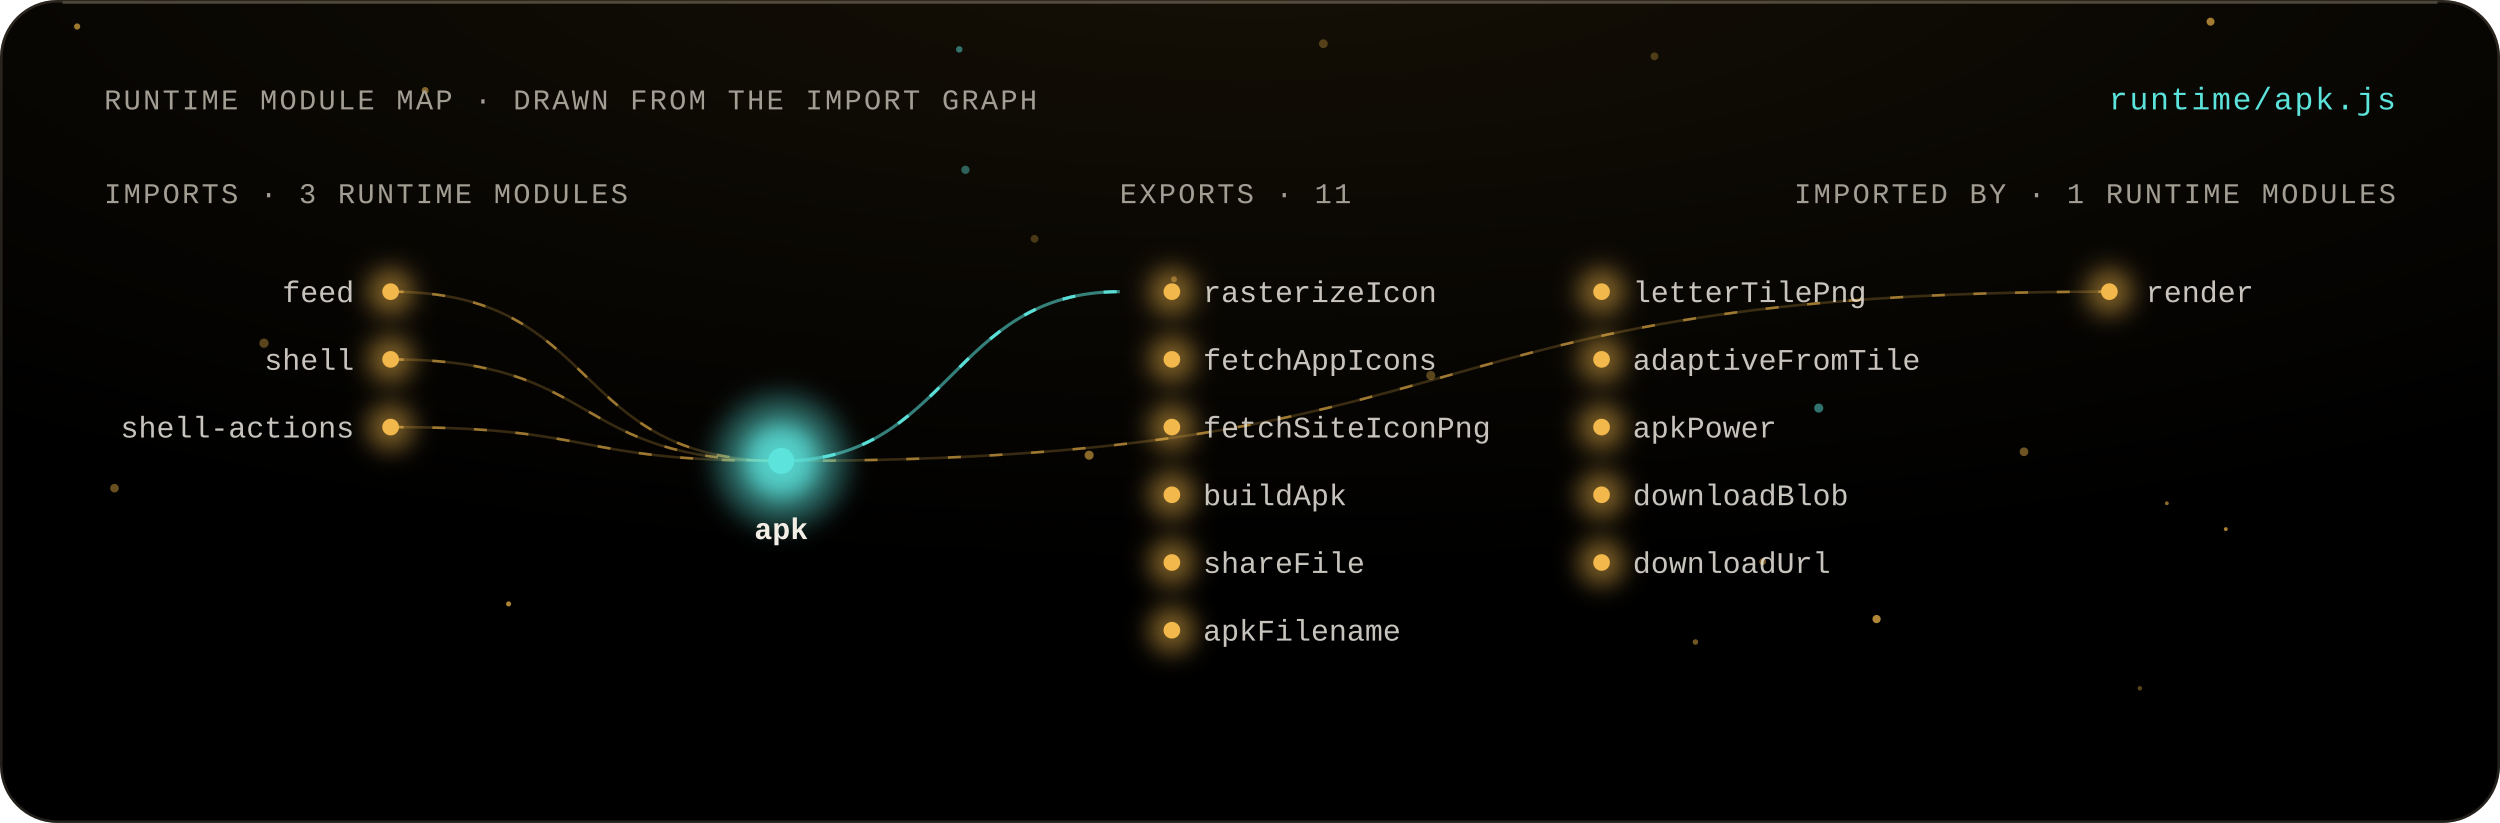
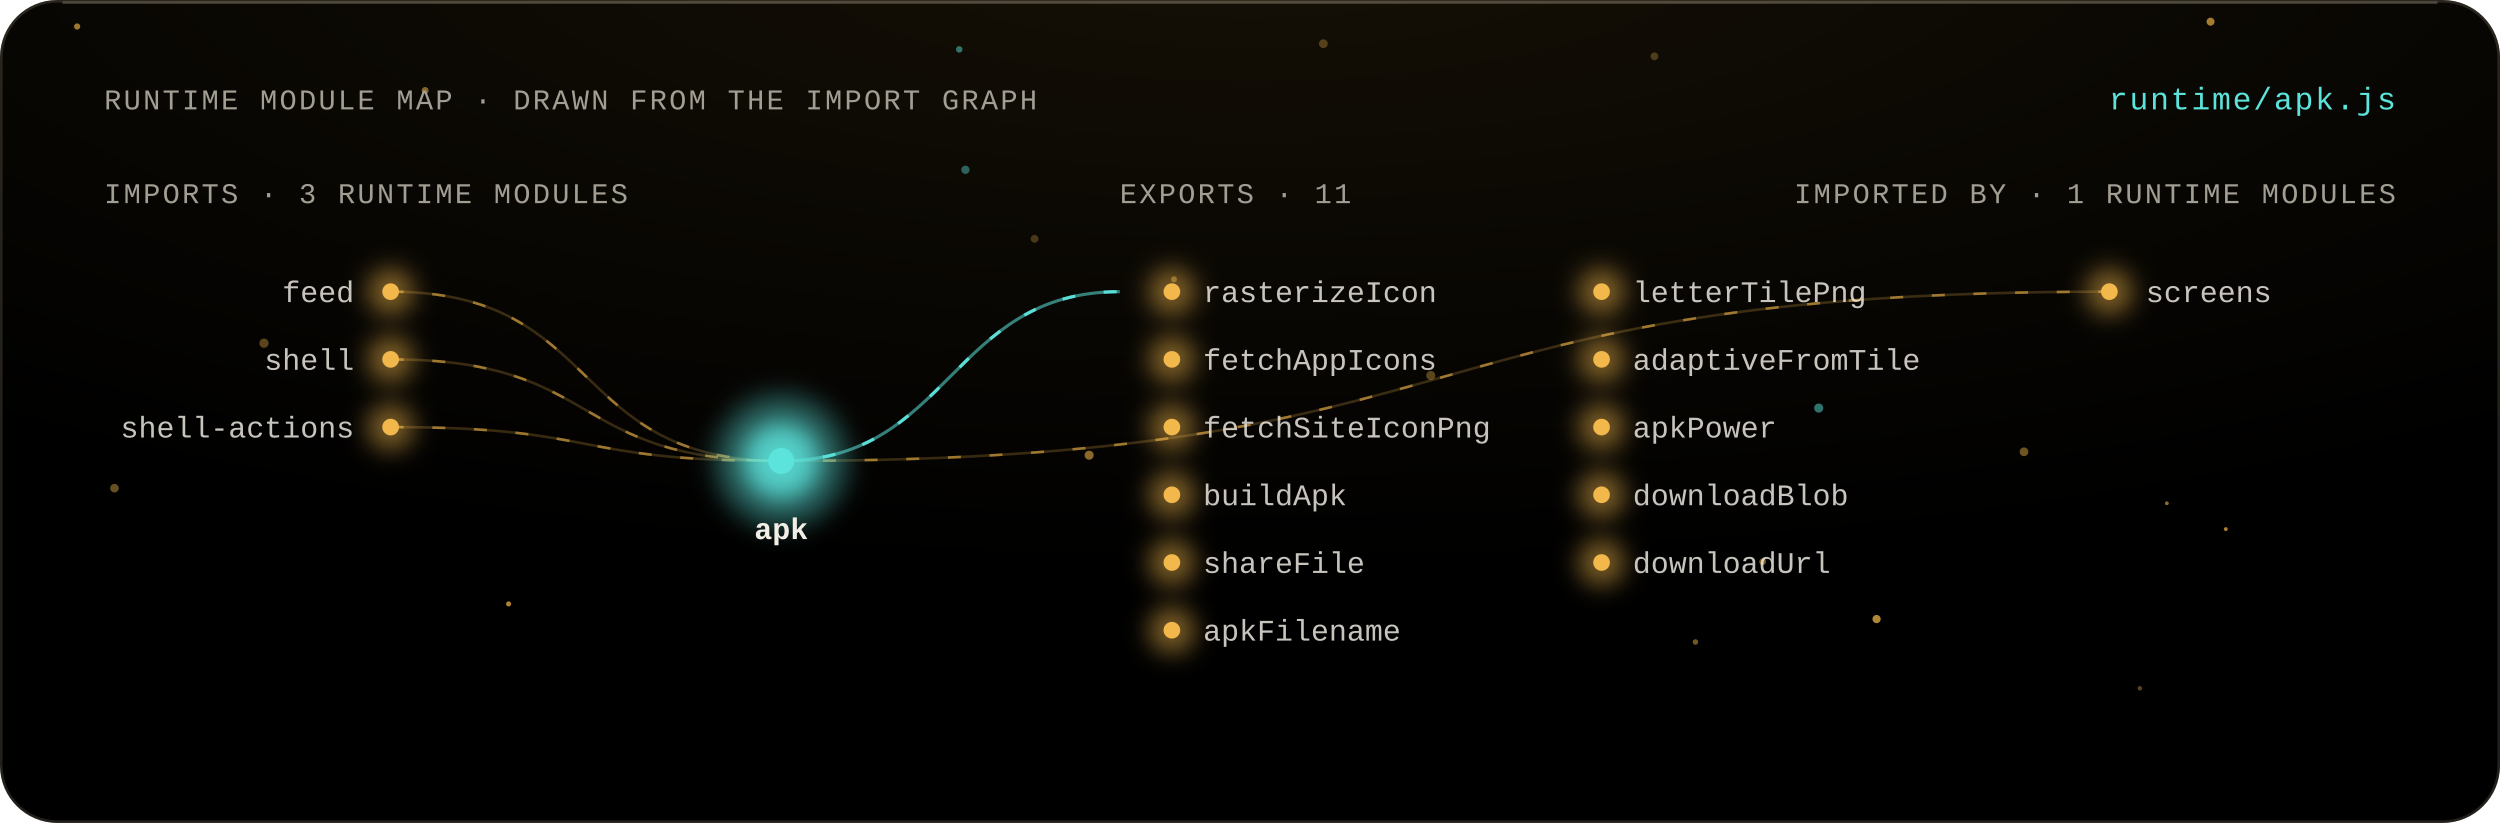
<svg xmlns="http://www.w3.org/2000/svg" viewBox="0 0 960 316" width="960" height="316" role="img" aria-labelledby="t">
  <style>
  text { font-family: 'Geist Mono', ui-monospace, 'Liberation Mono', Menlo, monospace; fill: #F2EEE6; }
  .m { fill: #A39E94; font-size: 11px; letter-spacing: .08em; }
  .l { font-size: 11.5px; }
  .h { font-size: 12px; fill: #5CE4DC; letter-spacing: .06em; }
  .flow { stroke-dasharray: 5 11; animation: flow 3s linear infinite; }
  @keyframes flow { to { stroke-dashoffset: -32; } }
  .breathe { animation: breathe 4.2s ease-in-out infinite; }
  @keyframes breathe { 50% { opacity: .38; } }
  .beat { animation: beat 2.6s ease-in-out infinite; transform-box: fill-box; transform-origin: center; }
  @keyframes beat { 50% { opacity: .55; transform: scale(1.35); } }
  .spin { transform-box: fill-box; transform-origin: center; animation: spin 48s linear infinite; }
  .spin-r { transform-box: fill-box; transform-origin: center; animation: spin 64s linear infinite reverse; }
  @keyframes spin { to { transform: rotate(360deg); } }
  @media (prefers-reduced-motion: reduce) { * { animation: none !important; } }
</style>
  <defs>
    <filter id="bloom" x="-80%" y="-80%" width="260%" height="260%">
      <feGaussianBlur stdDeviation="4.5" />
    </filter>
    <filter id="soft" x="-30%" y="-30%" width="160%" height="160%">
      <feGaussianBlur stdDeviation="1.4" />
    </filter>
    <radialGradient id="key" cx="50%" cy="-10%" r="80%">
      <stop offset="0" stop-color="#F2B84B" stop-opacity=".09" />
      <stop offset="1" stop-color="#F2B84B" stop-opacity="0" />
    </radialGradient>
    <linearGradient id="pair" x1="0" x2="1">
      <stop offset="0" stop-color="#F2B84B" />
      <stop offset="1" stop-color="#5CE4DC" />
    </linearGradient>
  </defs>
  <rect width="960" height="316" rx="22" fill="#000" />
  <rect width="960" height="316" rx="22" fill="url(#key)" />
  <rect x=".5" y=".5" width="959" height="315" rx="21.5" fill="none" stroke="rgba(255,232,196,.14)" />
  <path d="M 24 1 H 936" stroke="rgba(255,238,208,.22)" stroke-width="1" />
  <g>
    <circle cx="101.37" cy="131.78" r="1.78" fill="#F2B84B" opacity="0.36" class="breathe" style="animation-delay:-0.87s" />
    <circle cx="163.24" cy="34.75" r="1.34" fill="#F2B84B" opacity="0.52" class="breathe" style="animation-delay:-1.74s" />
    <circle cx="370.72" cy="65.2" r="1.59" fill="#5CE4DC" opacity="0.4" class="breathe" style="animation-delay:-2.08s" />
    <circle cx="397.27" cy="91.72" r="1.5" fill="#F2B84B" opacity="0.27" class="breathe" style="animation-delay:-2.07s" />
    <circle cx="848.85" cy="8.32" r="1.54" fill="#F2B84B" opacity="0.66" class="breathe" style="animation-delay:-1.34s" />
    <circle cx="43.96" cy="187.46" r="1.65" fill="#F2B84B" opacity="0.43" class="breathe" style="animation-delay:-1.25s" />
    <circle cx="29.62" cy="10.18" r="1.2" fill="#F2B84B" opacity="0.63" class="breathe" style="animation-delay:-3.5s" />
    <circle cx="821.7" cy="264.29" r="0.87" fill="#F2B84B" opacity="0.36" class="breathe" style="animation-delay:-2.27s" />
    <circle cx="195.3" cy="231.89" r="0.99" fill="#F2B84B" opacity="0.71" class="breathe" style="animation-delay:-3.83s" />
    <circle cx="832.07" cy="193.27" r="0.74" fill="#F2B84B" opacity="0.58" class="breathe" style="animation-delay:-0.38s" />
    <circle cx="450.81" cy="107.24" r="1.14" fill="#F2B84B" opacity="0.43" class="breathe" style="animation-delay:-0.56s" />
    <circle cx="854.71" cy="203.18" r="0.76" fill="#F2B84B" opacity="0.69" class="breathe" style="animation-delay:-3.49s" />
    <circle cx="651.04" cy="246.53" r="1.07" fill="#F2B84B" opacity="0.47" class="breathe" style="animation-delay:-3.83s" />
    <circle cx="508.17" cy="16.78" r="1.69" fill="#F2B84B" opacity="0.3" class="breathe" style="animation-delay:-2.94s" />
    <circle cx="549.41" cy="144.18" r="1.74" fill="#F2B84B" opacity="0.36" class="breathe" style="animation-delay:-1.79s" />
    <circle cx="418.23" cy="174.8" r="1.74" fill="#F2B84B" opacity="0.56" class="breathe" style="animation-delay:-3.23s" />
    <circle cx="368.35" cy="18.97" r="1.26" fill="#5CE4DC" opacity="0.47" class="breathe" style="animation-delay:-1.64s" />
    <circle cx="698.39" cy="156.7" r="1.75" fill="#5CE4DC" opacity="0.5" class="breathe" style="animation-delay:-0.21s" />
    <circle cx="720.61" cy="237.72" r="1.58" fill="#F2B84B" opacity="0.73" class="breathe" style="animation-delay:-1.8s" />
    <circle cx="676.84" cy="215.7" r="1.29" fill="#F2B84B" opacity="0.52" class="breathe" style="animation-delay:-1.16s" />
    <circle cx="635.31" cy="21.62" r="1.51" fill="#F2B84B" opacity="0.28" class="breathe" style="animation-delay:-2.77s" />
    <circle cx="777.22" cy="173.49" r="1.67" fill="#F2B84B" opacity="0.45" class="breathe" style="animation-delay:-0.83s" />
  </g>
  <text x="40" y="42" class="m" text-anchor="start">RUNTIME MODULE MAP · DRAWN FROM THE IMPORT GRAPH</text>
  <text x="920" y="42" class="h" text-anchor="end">runtime/apk.js</text>
  <text x="40" y="78" class="m" text-anchor="start">IMPORTS · 3 RUNTIME MODULES</text>
  <text x="430" y="78" class="m" text-anchor="start">EXPORTS · 11</text>
  <text x="920" y="78" class="m" text-anchor="end">IMPORTED BY · 1 RUNTIME MODULES</text>
  <path d="M 150 112 C 232.5 112, 217.5 177, 300 177" fill="none" stroke="#F2B84B" stroke-opacity="0.22" stroke-width="1" />
  <path d="M 150 112 C 232.5 112, 217.5 177, 300 177" fill="none" stroke="#F2B84B" stroke-opacity="0.55" stroke-width="1" class="flow" />
  <g>
    <circle cx="150" cy="112" r="9" fill="#F2B84B" opacity="0.5" filter="url(#bloom)" class="breathe" style="animation-delay:-0.79s" />
    <circle cx="150" cy="112" r="3.2" fill="#F2B84B" />
  </g>
  <text x="136" y="116" class="l" text-anchor="end" fill="#F2EEE6" fill-opacity=".82">feed</text>
  <path d="M 150 138 C 232.5 138, 217.5 177, 300 177" fill="none" stroke="#F2B84B" stroke-opacity="0.22" stroke-width="1" />
  <path d="M 150 138 C 232.5 138, 217.5 177, 300 177" fill="none" stroke="#F2B84B" stroke-opacity="0.55" stroke-width="1" class="flow" />
  <g>
    <circle cx="150" cy="138" r="9" fill="#F2B84B" opacity="0.5" filter="url(#bloom)" class="breathe" style="animation-delay:-3.94s" />
    <circle cx="150" cy="138" r="3.2" fill="#F2B84B" />
  </g>
  <text x="136" y="142" class="l" text-anchor="end" fill="#F2EEE6" fill-opacity=".82">shell</text>
  <path d="M 150 164 C 232.5 164, 217.5 177, 300 177" fill="none" stroke="#F2B84B" stroke-opacity="0.22" stroke-width="1" />
  <path d="M 150 164 C 232.5 164, 217.5 177, 300 177" fill="none" stroke="#F2B84B" stroke-opacity="0.55" stroke-width="1" class="flow" />
  <g>
    <circle cx="150" cy="164" r="9" fill="#F2B84B" opacity="0.5" filter="url(#bloom)" class="breathe" style="animation-delay:-0.42s" />
    <circle cx="150" cy="164" r="3.2" fill="#F2B84B" />
  </g>
  <text x="136" y="168" class="l" text-anchor="end" fill="#F2EEE6" fill-opacity=".82">shell-actions</text>
  <path d="M 300 177 C 580.5 177, 529.5 112, 810 112" fill="none" stroke="#F2B84B" stroke-opacity="0.22" stroke-width="1" />
  <path d="M 300 177 C 580.5 177, 529.5 112, 810 112" fill="none" stroke="#F2B84B" stroke-opacity="0.55" stroke-width="1" class="flow" />
  <g>
    <circle cx="810" cy="112" r="9" fill="#F2B84B" opacity="0.5" filter="url(#bloom)" class="breathe" style="animation-delay:-1.67s" />
    <circle cx="810" cy="112" r="3.2" fill="#F2B84B" />
  </g>
-   <text x="824" y="116" class="l" text-anchor="start" fill="#F2EEE6" fill-opacity=".82">render</text>
+   <text x="824" y="116" class="l" text-anchor="start" fill="#F2EEE6" fill-opacity=".82">screens</text>
  <circle cx="300" cy="177" r="26" fill="#5CE4DC" opacity=".35" filter="url(#bloom)" class="beat" />
  <g>
    <circle cx="300" cy="177" r="15" fill="#5CE4DC" opacity="0.85" filter="url(#bloom)" class="beat" style="animation-delay:-0s" />
    <circle cx="300" cy="177" r="5" fill="#5CE4DC" />
  </g>
  <text x="300" y="207" class="l" text-anchor="middle" fill="#5CE4DC" font-weight="700" font-size="13">apk</text>
  <path d="M 300 177 C 365 177, 365 112, 430 112" fill="none" stroke="#5CE4DC" stroke-opacity="0.55" stroke-width="1.2" />
  <path d="M 300 177 C 365 177, 365 112, 430 112" fill="none" stroke="#5CE4DC" stroke-opacity="0.95" stroke-width="1.2" class="flow" />
  <g>
    <circle cx="450" cy="112" r="9" fill="#F2B84B" opacity="0.5" filter="url(#bloom)" class="breathe" style="animation-delay:-0.87s" />
    <circle cx="450" cy="112" r="3.2" fill="#F2B84B" />
  </g>
  <text x="462" y="116" class="l" text-anchor="start" fill="#F2EEE6" fill-opacity=".82">rasterizeIcon</text>
  <g>
    <circle cx="615" cy="112" r="9" fill="#F2B84B" opacity="0.5" filter="url(#bloom)" class="breathe" style="animation-delay:-0.83s" />
    <circle cx="615" cy="112" r="3.2" fill="#F2B84B" />
  </g>
  <text x="627" y="116" class="l" text-anchor="start" fill="#F2EEE6" fill-opacity=".82">letterTilePng</text>
  <g>
    <circle cx="450" cy="138" r="9" fill="#F2B84B" opacity="0.5" filter="url(#bloom)" class="breathe" style="animation-delay:-3.63s" />
    <circle cx="450" cy="138" r="3.2" fill="#F2B84B" />
  </g>
  <text x="462" y="142" class="l" text-anchor="start" fill="#F2EEE6" fill-opacity=".82">fetchAppIcons</text>
  <g>
    <circle cx="615" cy="138" r="9" fill="#F2B84B" opacity="0.5" filter="url(#bloom)" class="breathe" style="animation-delay:-2.31s" />
    <circle cx="615" cy="138" r="3.2" fill="#F2B84B" />
  </g>
  <text x="627" y="142" class="l" text-anchor="start" fill="#F2EEE6" fill-opacity=".82">adaptiveFromTile</text>
  <g>
    <circle cx="450" cy="164" r="9" fill="#F2B84B" opacity="0.5" filter="url(#bloom)" class="breathe" style="animation-delay:-0.68s" />
    <circle cx="450" cy="164" r="3.2" fill="#F2B84B" />
  </g>
  <text x="462" y="168" class="l" text-anchor="start" fill="#F2EEE6" fill-opacity=".82">fetchSiteIconPng</text>
  <g>
    <circle cx="615" cy="164" r="9" fill="#F2B84B" opacity="0.5" filter="url(#bloom)" class="breathe" style="animation-delay:-0.44s" />
    <circle cx="615" cy="164" r="3.2" fill="#F2B84B" />
  </g>
  <text x="627" y="168" class="l" text-anchor="start" fill="#F2EEE6" fill-opacity=".82">apkPower</text>
  <g>
    <circle cx="450" cy="190" r="9" fill="#F2B84B" opacity="0.5" filter="url(#bloom)" class="breathe" style="animation-delay:-2.14s" />
    <circle cx="450" cy="190" r="3.2" fill="#F2B84B" />
  </g>
  <text x="462" y="194" class="l" text-anchor="start" fill="#F2EEE6" fill-opacity=".82">buildApk</text>
  <g>
    <circle cx="615" cy="190" r="9" fill="#F2B84B" opacity="0.5" filter="url(#bloom)" class="breathe" style="animation-delay:-1.66s" />
    <circle cx="615" cy="190" r="3.2" fill="#F2B84B" />
  </g>
  <text x="627" y="194" class="l" text-anchor="start" fill="#F2EEE6" fill-opacity=".82">downloadBlob</text>
  <g>
    <circle cx="450" cy="216" r="9" fill="#F2B84B" opacity="0.5" filter="url(#bloom)" class="breathe" style="animation-delay:-0.54s" />
    <circle cx="450" cy="216" r="3.2" fill="#F2B84B" />
  </g>
  <text x="462" y="220" class="l" text-anchor="start" fill="#F2EEE6" fill-opacity=".82">shareFile</text>
  <g>
    <circle cx="615" cy="216" r="9" fill="#F2B84B" opacity="0.5" filter="url(#bloom)" class="breathe" style="animation-delay:-3.24s" />
    <circle cx="615" cy="216" r="3.2" fill="#F2B84B" />
  </g>
  <text x="627" y="220" class="l" text-anchor="start" fill="#F2EEE6" fill-opacity=".82">downloadUrl</text>
  <g>
    <circle cx="450" cy="242" r="9" fill="#F2B84B" opacity="0.5" filter="url(#bloom)" class="breathe" style="animation-delay:-1.54s" />
    <circle cx="450" cy="242" r="3.2" fill="#F2B84B" />
  </g>
  <text x="462" y="246" class="l" text-anchor="start" fill="#F2EEE6" fill-opacity=".82">apkFilename</text>
</svg>
